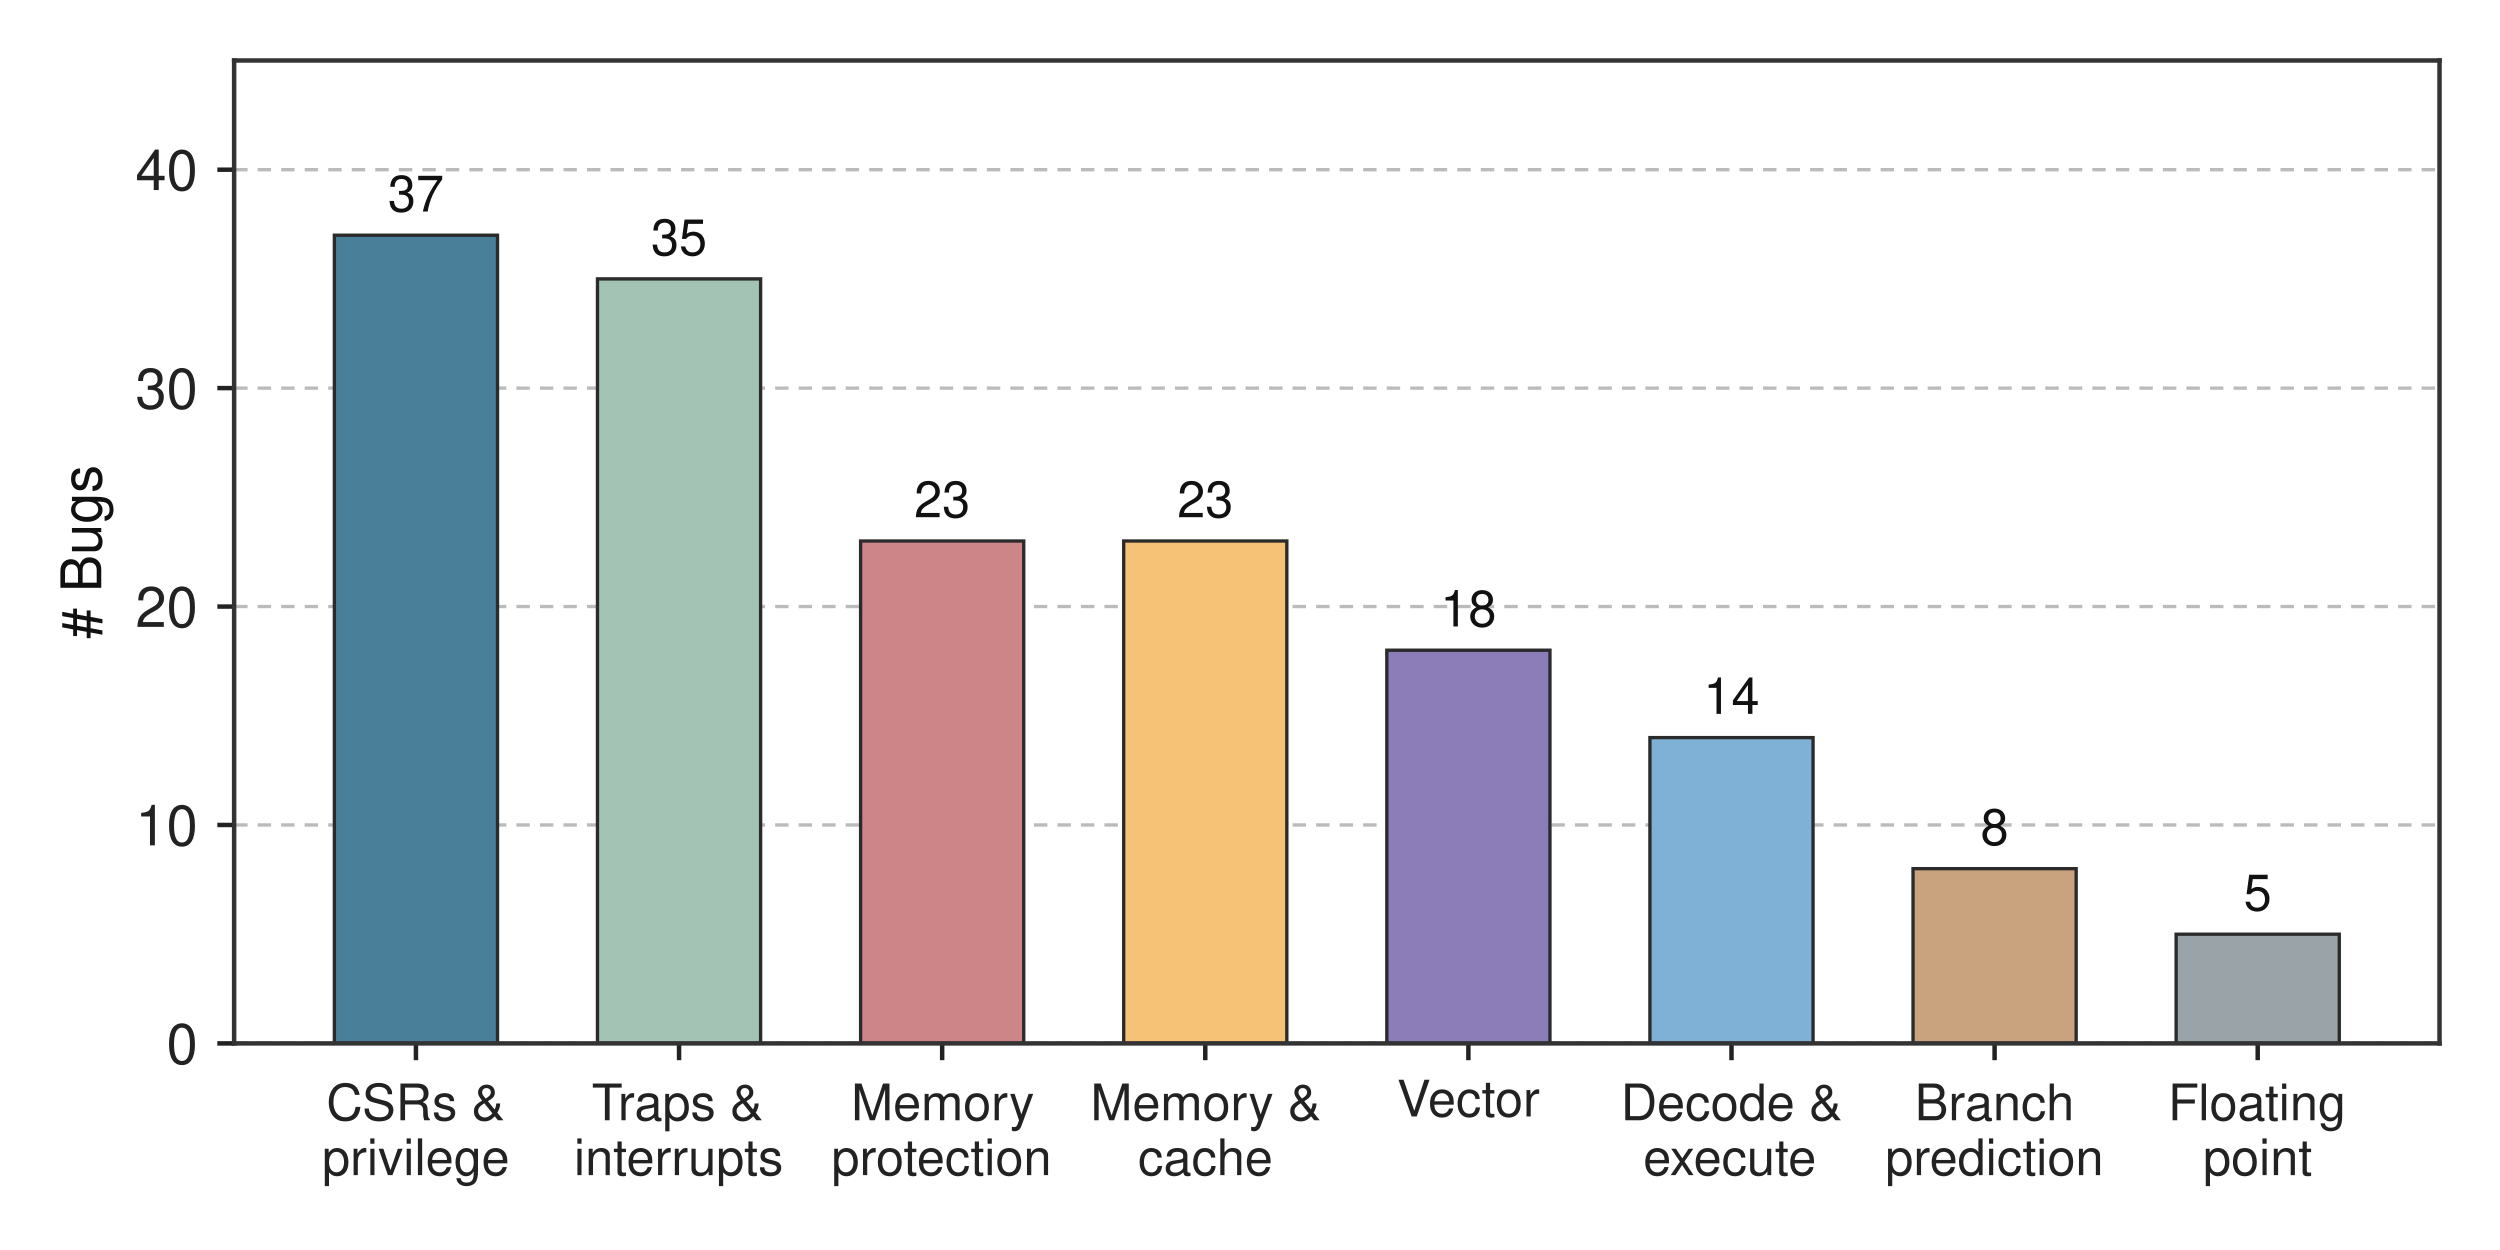
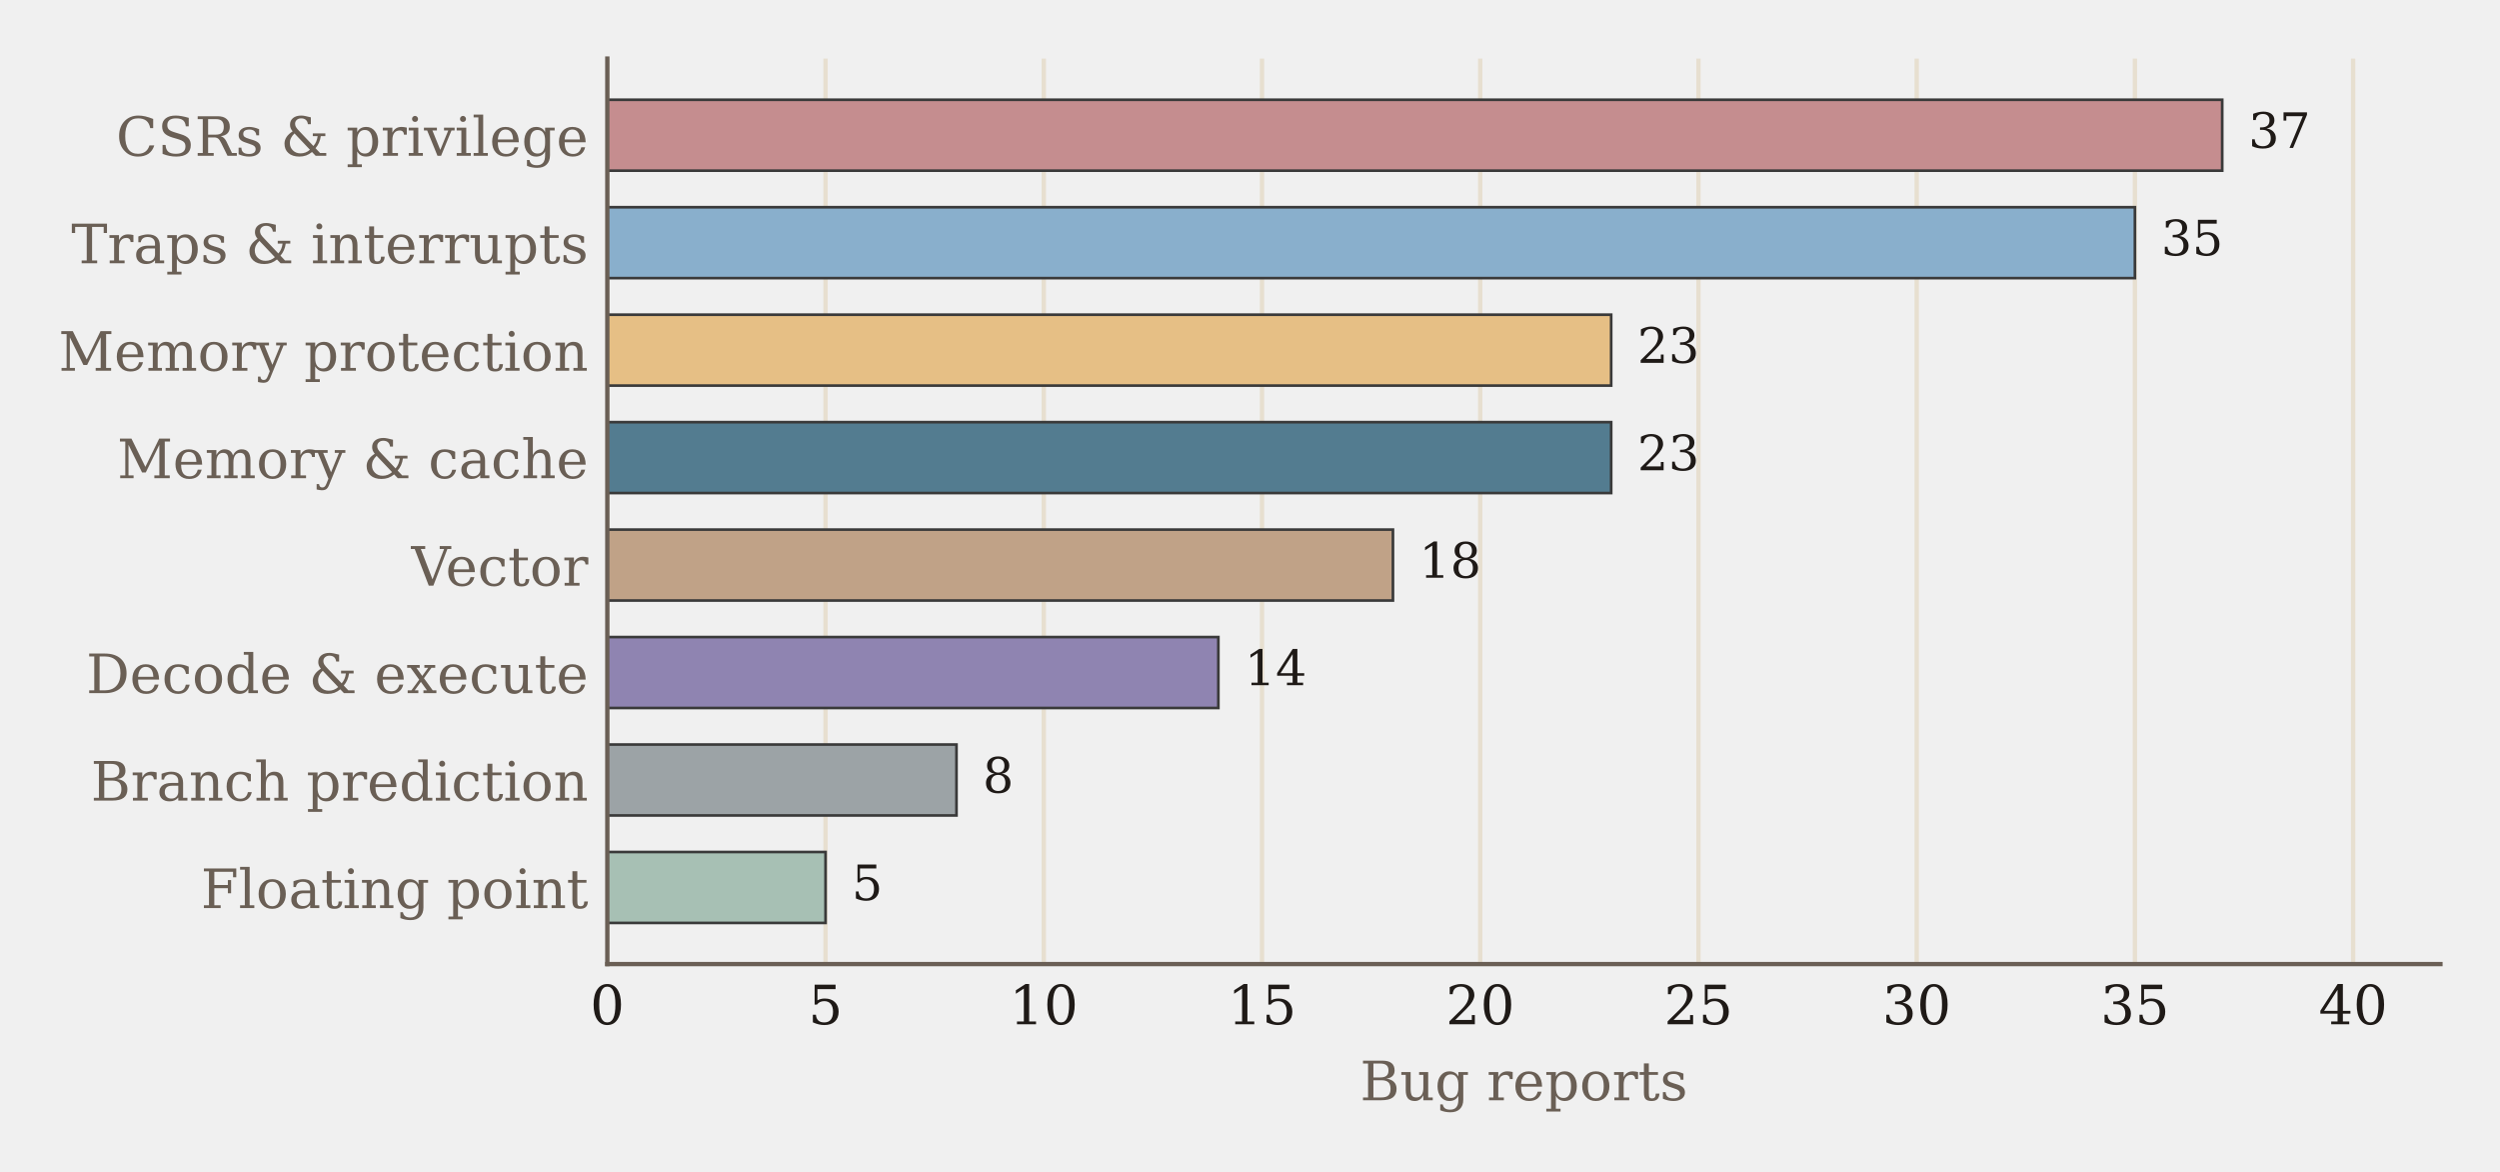
- <svg xmlns="http://www.w3.org/2000/svg" xmlns:xlink="http://www.w3.org/1999/xlink" width="446.4pt" height="223.2pt" viewBox="0 0 446.4 223.2" version="1.1">
+ <svg xmlns="http://www.w3.org/2000/svg" width="460.8pt" height="216pt" viewBox="0 0 460.8 216" version="1.1">
  <defs>
    <style type="text/css">*{stroke-linejoin: round; stroke-linecap: butt}</style>
  </defs>
  <g id="figure_1">
    <g id="patch_1">
-       <path d="M 0 223.2  L 446.4 223.2  L 446.4 0  L 0 0  z " style="fill: #ffffff" />
+       <path d="M 0 216  L 460.8 216  L 460.8 0  L 0 0  L 0 216  z " style="fill: none" />
    </g>
    <g id="axes_1">
      <g id="patch_2">
-         <path d="M 41.807 186.309  L 435.6 186.309  L 435.6 10.8  L 41.807 10.8  z " style="fill: #ffffff" />
+         <path d="M 111.986 177.7  L 450 177.7  L 450 10.8  L 111.986 10.8  L 111.986 177.7  z " style="fill: none" />
      </g>
      <g id="matplotlib.axis_1">
        <g id="xtick_1">
          <g id="line2d_1">
-             <defs>
-               <path id="m4df6c54654" d="M 0 0  L 0 3  " style="stroke: #222222; stroke-width: 0.8" />
-             </defs>
-             <g>
-               <use xlink:href="#m4df6c54654" x="74.27" y="186.309" style="fill: #222222; stroke: #222222; stroke-width: 0.8" />
-             </g>
-           </g>
+             <path d="M 111.986 177.7  L 111.986 10.8  " clip-path="url(#p8fdc2e8507)" style="fill: none; stroke: #e7dfd0; stroke-width: 0.8; stroke-linecap: square" />
+           </g>
+           <g id="line2d_2" />
          <g id="text_1">
-             <text style="font-size: 9px; font-family: 'Helvetica', 'Arial', 'Liberation Sans', 'DejaVu Sans', sans-serif; fill: #222222" transform="translate(58.26727 200.036)">CSRs &amp;</text>
-             <text style="font-size: 9px; font-family: 'Helvetica', 'Arial', 'Liberation Sans', 'DejaVu Sans', sans-serif; fill: #222222" transform="translate(57.51282 209.8314)">privilege</text>
+             <text style="font-size: 10px; font-family: 'Charter', 'Georgia', 'DejaVu Serif', serif; text-anchor: middle; fill: #1f1a17" x="111.986" y="188.798" transform="rotate(-0 111.9859 188.7977)">0</text>
          </g>
        </g>
        <g id="xtick_2">
-           <g id="line2d_2">
-             <g>
-               <use xlink:href="#m4df6c54654" x="121.251" y="186.309" style="fill: #222222; stroke: #222222; stroke-width: 0.8" />
-             </g>
-           </g>
+           <g id="line2d_3">
+             <path d="M 152.226 177.7  L 152.226 10.8  " clip-path="url(#p8fdc2e8507)" style="fill: none; stroke: #e7dfd0; stroke-width: 0.8; stroke-linecap: square" />
+           </g>
+           <g id="line2d_4" />
          <g id="text_2">
-             <text style="font-size: 9px; font-family: 'Helvetica', 'Arial', 'Liberation Sans', 'DejaVu Sans', sans-serif; fill: #222222" transform="translate(105.6644 200.036)">Traps &amp;</text>
-             <text style="font-size: 9px; font-family: 'Helvetica', 'Arial', 'Liberation Sans', 'DejaVu Sans', sans-serif; fill: #222222" transform="translate(102.4947 209.8314)">interrupts</text>
+             <text style="font-size: 10px; font-family: 'Charter', 'Georgia', 'DejaVu Serif', serif; text-anchor: middle; fill: #1f1a17" x="152.226" y="188.798" transform="rotate(-0 152.2257 188.7977)">5</text>
          </g>
        </g>
        <g id="xtick_3">
-           <g id="line2d_3">
-             <g>
-               <use xlink:href="#m4df6c54654" x="168.232" y="186.309" style="fill: #222222; stroke: #222222; stroke-width: 0.8" />
-             </g>
-           </g>
+           <g id="line2d_5">
+             <path d="M 192.465 177.7  L 192.465 10.8  " clip-path="url(#p8fdc2e8507)" style="fill: none; stroke: #e7dfd0; stroke-width: 0.8; stroke-linecap: square" />
+           </g>
+           <g id="line2d_6" />
          <g id="text_3">
-             <text style="font-size: 9px; font-family: 'Helvetica', 'Arial', 'Liberation Sans', 'DejaVu Sans', sans-serif; fill: #222222" transform="translate(151.9821 200.036)">Memory</text>
-             <text style="font-size: 9px; font-family: 'Helvetica', 'Arial', 'Liberation Sans', 'DejaVu Sans', sans-serif; fill: #222222" transform="translate(148.4714 209.8314)">protection</text>
+             <text style="font-size: 10px; font-family: 'Charter', 'Georgia', 'DejaVu Serif', serif; text-anchor: middle; fill: #1f1a17" x="192.465" y="188.798" transform="rotate(-0 192.4655 188.7977)">10</text>
          </g>
        </g>
        <g id="xtick_4">
-           <g id="line2d_4">
-             <g>
-               <use xlink:href="#m4df6c54654" x="215.213" y="186.309" style="fill: #222222; stroke: #222222; stroke-width: 0.8" />
-             </g>
-           </g>
+           <g id="line2d_7">
+             <path d="M 232.705 177.7  L 232.705 10.8  " clip-path="url(#p8fdc2e8507)" style="fill: none; stroke: #e7dfd0; stroke-width: 0.8; stroke-linecap: square" />
+           </g>
+           <g id="line2d_8" />
          <g id="text_4">
-             <text style="font-size: 9px; font-family: 'Helvetica', 'Arial', 'Liberation Sans', 'DejaVu Sans', sans-serif; fill: #222222" transform="translate(194.7112 200.036)">Memory &amp;</text>
-             <text style="font-size: 9px; font-family: 'Helvetica', 'Arial', 'Liberation Sans', 'DejaVu Sans', sans-serif; fill: #222222" transform="translate(203.2056 209.8314)">cache</text>
+             <text style="font-size: 10px; font-family: 'Charter', 'Georgia', 'DejaVu Serif', serif; text-anchor: middle; fill: #1f1a17" x="232.705" y="188.798" transform="rotate(-0 232.7052 188.7977)">15</text>
          </g>
        </g>
        <g id="xtick_5">
-           <g id="line2d_5">
-             <g>
-               <use xlink:href="#m4df6c54654" x="262.194" y="186.309" style="fill: #222222; stroke: #222222; stroke-width: 0.8" />
-             </g>
-           </g>
+           <g id="line2d_9">
+             <path d="M 272.945 177.7  L 272.945 10.8  " clip-path="url(#p8fdc2e8507)" style="fill: none; stroke: #e7dfd0; stroke-width: 0.8; stroke-linecap: square" />
+           </g>
+           <g id="line2d_10" />
          <g id="text_5">
-             <text style="font-size: 9px; font-family: 'Helvetica', 'Arial', 'Liberation Sans', 'DejaVu Sans', sans-serif; text-anchor: middle; fill: #222222" x="262.194" y="199.361" transform="rotate(-0 262.1937 199.3614)">Vector</text>
+             <text style="font-size: 10px; font-family: 'Charter', 'Georgia', 'DejaVu Serif', serif; text-anchor: middle; fill: #1f1a17" x="272.945" y="188.798" transform="rotate(-0 272.945 188.7977)">20</text>
          </g>
        </g>
        <g id="xtick_6">
-           <g id="line2d_6">
-             <g>
-               <use xlink:href="#m4df6c54654" x="309.175" y="186.309" style="fill: #222222; stroke: #222222; stroke-width: 0.8" />
-             </g>
-           </g>
+           <g id="line2d_11">
+             <path d="M 313.185 177.7  L 313.185 10.8  " clip-path="url(#p8fdc2e8507)" style="fill: none; stroke: #e7dfd0; stroke-width: 0.8; stroke-linecap: square" />
+           </g>
+           <g id="line2d_12" />
          <g id="text_6">
-             <text style="font-size: 9px; font-family: 'Helvetica', 'Arial', 'Liberation Sans', 'DejaVu Sans', sans-serif; fill: #222222" transform="translate(289.4132 200.036)">Decode &amp;</text>
-             <text style="font-size: 9px; font-family: 'Helvetica', 'Arial', 'Liberation Sans', 'DejaVu Sans', sans-serif; fill: #222222" transform="translate(293.4147 209.8314)">execute</text>
+             <text style="font-size: 10px; font-family: 'Charter', 'Georgia', 'DejaVu Serif', serif; text-anchor: middle; fill: #1f1a17" x="313.185" y="188.798" transform="rotate(-0 313.1848 188.7977)">25</text>
          </g>
        </g>
        <g id="xtick_7">
-           <g id="line2d_7">
-             <g>
-               <use xlink:href="#m4df6c54654" x="356.155" y="186.309" style="fill: #222222; stroke: #222222; stroke-width: 0.8" />
-             </g>
-           </g>
+           <g id="line2d_13">
+             <path d="M 353.425 177.7  L 353.425 10.8  " clip-path="url(#p8fdc2e8507)" style="fill: none; stroke: #e7dfd0; stroke-width: 0.8; stroke-linecap: square" />
+           </g>
+           <g id="line2d_14" />
          <g id="text_7">
-             <text style="font-size: 9px; font-family: 'Helvetica', 'Arial', 'Liberation Sans', 'DejaVu Sans', sans-serif; fill: #222222" transform="translate(341.8981 200.036)">Branch</text>
-             <text style="font-size: 9px; font-family: 'Helvetica', 'Arial', 'Liberation Sans', 'DejaVu Sans', sans-serif; fill: #222222" transform="translate(336.6451 209.8314)">prediction</text>
+             <text style="font-size: 10px; font-family: 'Charter', 'Georgia', 'DejaVu Serif', serif; text-anchor: middle; fill: #1f1a17" x="353.425" y="188.798" transform="rotate(-0 353.4246 188.7977)">30</text>
          </g>
        </g>
        <g id="xtick_8">
-           <g id="line2d_8">
-             <g>
-               <use xlink:href="#m4df6c54654" x="403.136" y="186.309" style="fill: #222222; stroke: #222222; stroke-width: 0.8" />
-             </g>
-           </g>
+           <g id="line2d_15">
+             <path d="M 393.664 177.7  L 393.664 10.8  " clip-path="url(#p8fdc2e8507)" style="fill: none; stroke: #e7dfd0; stroke-width: 0.8; stroke-linecap: square" />
+           </g>
+           <g id="line2d_16" />
          <g id="text_8">
-             <text style="font-size: 9px; font-family: 'Helvetica', 'Arial', 'Liberation Sans', 'DejaVu Sans', sans-serif; fill: #222222" transform="translate(387.1282 200.036)">Floating</text>
-             <text style="font-size: 9px; font-family: 'Helvetica', 'Arial', 'Liberation Sans', 'DejaVu Sans', sans-serif; fill: #222222" transform="translate(393.379 209.8314)">point</text>
-           </g>
+             <text style="font-size: 10px; font-family: 'Charter', 'Georgia', 'DejaVu Serif', serif; text-anchor: middle; fill: #1f1a17" x="393.664" y="188.798" transform="rotate(-0 393.6643 188.7977)">35</text>
+           </g>
+         </g>
+         <g id="xtick_9">
+           <g id="line2d_17">
+             <path d="M 433.904 177.7  L 433.904 10.8  " clip-path="url(#p8fdc2e8507)" style="fill: none; stroke: #e7dfd0; stroke-width: 0.8; stroke-linecap: square" />
+           </g>
+           <g id="line2d_18" />
+           <g id="text_9">
+             <text style="font-size: 10px; font-family: 'Charter', 'Georgia', 'DejaVu Serif', serif; text-anchor: middle; fill: #1f1a17" x="433.904" y="188.798" transform="rotate(-0 433.9041 188.7977)">40</text>
+           </g>
+         </g>
+         <g id="text_10">
+           <text style="font-size: 10px; font-family: 'Charter', 'Georgia', 'DejaVu Serif', serif; text-anchor: middle; fill: #6a5f55" x="280.993" y="202.798" transform="rotate(-0 280.993 202.7977)">Bug reports</text>
        </g>
      </g>
      <g id="matplotlib.axis_2">
        <g id="ytick_1">
-           <g id="line2d_9">
-             <path d="M 41.807 186.309  L 435.6 186.309  " clip-path="url(#p72156af99f)" style="fill: none; stroke-dasharray: 2.4,1.8; stroke-dashoffset: 0; stroke: #bbbbbb; stroke-width: 0.6" />
-           </g>
-           <g id="line2d_10">
-             <defs>
-               <path id="m2a179e0389" d="M 0 0  L -3 0  " style="stroke: #222222; stroke-width: 0.8" />
-             </defs>
-             <g>
-               <use xlink:href="#m2a179e0389" x="41.807" y="186.309" style="fill: #222222; stroke: #222222; stroke-width: 0.8" />
-             </g>
-           </g>
-           <g id="text_9">
-             <text style="font-size: 10px; font-family: 'Helvetica', 'Arial', 'Liberation Sans', 'DejaVu Sans', sans-serif; text-anchor: end; fill: #222222" x="35.307" y="189.949" transform="rotate(-0 35.30664 189.9493)">0</text>
+           <g id="line2d_19" />
+           <g id="text_11">
+             <text style="font-size: 10px; font-family: 'Charter', 'Georgia', 'DejaVu Serif', serif; text-anchor: end; fill: #6a5f55" x="108.486" y="28.722" transform="rotate(-0 108.4859 28.72214)">CSRs &amp; privilege</text>
          </g>
        </g>
        <g id="ytick_2">
-           <g id="line2d_11">
-             <path d="M 41.807 147.307  L 435.6 147.307  " clip-path="url(#p72156af99f)" style="fill: none; stroke-dasharray: 2.4,1.8; stroke-dashoffset: 0; stroke: #bbbbbb; stroke-width: 0.6" />
-           </g>
-           <g id="line2d_12">
-             <g>
-               <use xlink:href="#m2a179e0389" x="41.807" y="147.307" style="fill: #222222; stroke: #222222; stroke-width: 0.8" />
-             </g>
-           </g>
-           <g id="text_10">
-             <text style="font-size: 10px; font-family: 'Helvetica', 'Arial', 'Liberation Sans', 'DejaVu Sans', sans-serif; text-anchor: end; fill: #222222" x="35.307" y="150.947" transform="rotate(-0 35.30664 150.9473)">10</text>
+           <g id="line2d_20" />
+           <g id="text_12">
+             <text style="font-size: 10px; font-family: 'Charter', 'Georgia', 'DejaVu Serif', serif; text-anchor: end; fill: #6a5f55" x="108.486" y="48.529" transform="rotate(-0 108.4859 48.52948)">Traps &amp; interrupts</text>
          </g>
        </g>
        <g id="ytick_3">
-           <g id="line2d_13">
-             <path d="M 41.807 108.305  L 435.6 108.305  " clip-path="url(#p72156af99f)" style="fill: none; stroke-dasharray: 2.4,1.8; stroke-dashoffset: 0; stroke: #bbbbbb; stroke-width: 0.6" />
-           </g>
-           <g id="line2d_14">
-             <g>
-               <use xlink:href="#m2a179e0389" x="41.807" y="108.305" style="fill: #222222; stroke: #222222; stroke-width: 0.8" />
-             </g>
-           </g>
-           <g id="text_11">
-             <text style="font-size: 10px; font-family: 'Helvetica', 'Arial', 'Liberation Sans', 'DejaVu Sans', sans-serif; text-anchor: end; fill: #222222" x="35.307" y="111.945" transform="rotate(-0 35.30664 111.9452)">20</text>
+           <g id="line2d_21" />
+           <g id="text_13">
+             <text style="font-size: 10px; font-family: 'Charter', 'Georgia', 'DejaVu Serif', serif; text-anchor: end; fill: #6a5f55" x="108.486" y="68.337" transform="rotate(-0 108.4859 68.33722)">Memory protection</text>
          </g>
        </g>
        <g id="ytick_4">
-           <g id="line2d_15">
-             <path d="M 41.807 69.303  L 435.6 69.303  " clip-path="url(#p72156af99f)" style="fill: none; stroke-dasharray: 2.4,1.8; stroke-dashoffset: 0; stroke: #bbbbbb; stroke-width: 0.6" />
-           </g>
-           <g id="line2d_16">
-             <g>
-               <use xlink:href="#m2a179e0389" x="41.807" y="69.303" style="fill: #222222; stroke: #222222; stroke-width: 0.8" />
-             </g>
-           </g>
-           <g id="text_12">
-             <text style="font-size: 10px; font-family: 'Helvetica', 'Arial', 'Liberation Sans', 'DejaVu Sans', sans-serif; text-anchor: end; fill: #222222" x="35.307" y="72.943" transform="rotate(-0 35.30664 72.9432)">30</text>
+           <g id="line2d_22" />
+           <g id="text_14">
+             <text style="font-size: 10px; font-family: 'Charter', 'Georgia', 'DejaVu Serif', serif; text-anchor: end; fill: #6a5f55" x="108.486" y="88.145" transform="rotate(-0 108.4859 88.14535)">Memory &amp; cache</text>
          </g>
        </g>
        <g id="ytick_5">
-           <g id="line2d_17">
-             <path d="M 41.807 30.301  L 435.6 30.301  " clip-path="url(#p72156af99f)" style="fill: none; stroke-dasharray: 2.4,1.8; stroke-dashoffset: 0; stroke: #bbbbbb; stroke-width: 0.6" />
-           </g>
-           <g id="line2d_18">
-             <g>
-               <use xlink:href="#m2a179e0389" x="41.807" y="30.301" style="fill: #222222; stroke: #222222; stroke-width: 0.8" />
-             </g>
-           </g>
-           <g id="text_13">
-             <text style="font-size: 10px; font-family: 'Helvetica', 'Arial', 'Liberation Sans', 'DejaVu Sans', sans-serif; text-anchor: end; fill: #222222" x="35.307" y="33.941" transform="rotate(-0 35.30664 33.94116)">40</text>
-           </g>
-         </g>
-         <g id="text_14">
-           <text style="font-size: 10px; font-family: 'Helvetica', 'Arial', 'Liberation Sans', 'DejaVu Sans', sans-serif; text-anchor: middle; fill: #111111" x="18.08" y="98.555" transform="rotate(-90 18.08027 98.55459)"># Bugs</text>
+           <g id="line2d_23" />
+           <g id="text_15">
+             <text style="font-size: 10px; font-family: 'Charter', 'Georgia', 'DejaVu Serif', serif; text-anchor: end; fill: #6a5f55" x="108.486" y="107.953" transform="rotate(-0 108.4859 107.9527)">Vector</text>
+           </g>
+         </g>
+         <g id="ytick_6">
+           <g id="line2d_24" />
+           <g id="text_16">
+             <text style="font-size: 10px; font-family: 'Charter', 'Georgia', 'DejaVu Serif', serif; text-anchor: end; fill: #6a5f55" x="108.486" y="127.761" transform="rotate(-0 108.4859 127.7608)">Decode &amp; execute</text>
+           </g>
+         </g>
+         <g id="ytick_7">
+           <g id="line2d_25" />
+           <g id="text_17">
+             <text style="font-size: 10px; font-family: 'Charter', 'Georgia', 'DejaVu Serif', serif; text-anchor: end; fill: #6a5f55" x="108.486" y="147.569" transform="rotate(-0 108.4859 147.5686)">Branch prediction</text>
+           </g>
+         </g>
+         <g id="ytick_8">
+           <g id="line2d_26" />
+           <g id="text_18">
+             <text style="font-size: 10px; font-family: 'Charter', 'Georgia', 'DejaVu Serif', serif; text-anchor: end; fill: #6a5f55" x="108.486" y="167.376" transform="rotate(-0 108.4859 167.3763)">Floating point</text>
+           </g>
        </g>
      </g>
      <g id="patch_3">
-         <path d="M 59.706 186.309  L 88.834 186.309  L 88.834 42.002  L 59.706 42.002  z " clip-path="url(#p72156af99f)" style="fill: #4a7f99; stroke: #2b2b2b; stroke-width: 0.6; stroke-linejoin: miter" />
+         <path d="M 111.986 18.386  L 409.76 18.386  L 409.76 31.459  L 111.986 31.459  z " clip-path="url(#p8fdc2e8507)" style="fill: #c58d8f; stroke: #3a3a3a; stroke-width: 0.5; stroke-linejoin: miter" />
      </g>
      <g id="patch_4">
-         <path d="M 106.687 186.309  L 135.815 186.309  L 135.815 49.802  L 106.687 49.802  z " clip-path="url(#p72156af99f)" style="fill: #a3c4b4; stroke: #2b2b2b; stroke-width: 0.6; stroke-linejoin: miter" />
+         <path d="M 111.986 38.194  L 393.664 38.194  L 393.664 51.267  L 111.986 51.267  z " clip-path="url(#p8fdc2e8507)" style="fill: #89afcc; stroke: #3a3a3a; stroke-width: 0.5; stroke-linejoin: miter" />
      </g>
      <g id="patch_5">
-         <path d="M 153.668 186.309  L 182.796 186.309  L 182.796 96.604  L 153.668 96.604  z " clip-path="url(#p72156af99f)" style="fill: #cd8587; stroke: #2b2b2b; stroke-width: 0.6; stroke-linejoin: miter" />
+         <path d="M 111.986 58.002  L 297.089 58.002  L 297.089 71.075  L 111.986 71.075  z " clip-path="url(#p8fdc2e8507)" style="fill: #e6bf85; stroke: #3a3a3a; stroke-width: 0.5; stroke-linejoin: miter" />
      </g>
      <g id="patch_6">
-         <path d="M 200.649 186.309  L 229.777 186.309  L 229.777 96.604  L 200.649 96.604  z " clip-path="url(#p72156af99f)" style="fill: #f5c276; stroke: #2b2b2b; stroke-width: 0.6; stroke-linejoin: miter" />
+         <path d="M 111.986 77.81  L 297.089 77.81  L 297.089 90.883  L 111.986 90.883  z " clip-path="url(#p8fdc2e8507)" style="fill: #537c90; stroke: #3a3a3a; stroke-width: 0.5; stroke-linejoin: miter" />
      </g>
      <g id="patch_7">
-         <path d="M 247.63 186.309  L 276.758 186.309  L 276.758 116.106  L 247.63 116.106  z " clip-path="url(#p72156af99f)" style="fill: #8c7db8; stroke: #2b2b2b; stroke-width: 0.6; stroke-linejoin: miter" />
+         <path d="M 111.986 97.617  L 256.849 97.617  L 256.849 110.69  L 111.986 110.69  z " clip-path="url(#p8fdc2e8507)" style="fill: #c0a287; stroke: #3a3a3a; stroke-width: 0.5; stroke-linejoin: miter" />
      </g>
      <g id="patch_8">
-         <path d="M 294.611 186.309  L 323.739 186.309  L 323.739 131.706  L 294.611 131.706  z " clip-path="url(#p72156af99f)" style="fill: #7fb0d6; stroke: #2b2b2b; stroke-width: 0.6; stroke-linejoin: miter" />
+         <path d="M 111.986 117.425  L 224.657 117.425  L 224.657 130.498  L 111.986 130.498  z " clip-path="url(#p8fdc2e8507)" style="fill: #8f84b1; stroke: #3a3a3a; stroke-width: 0.5; stroke-linejoin: miter" />
      </g>
      <g id="patch_9">
-         <path d="M 341.591 186.309  L 370.719 186.309  L 370.719 155.108  L 341.591 155.108  z " clip-path="url(#p72156af99f)" style="fill: #c9a27e; stroke: #2b2b2b; stroke-width: 0.6; stroke-linejoin: miter" />
+         <path d="M 111.986 137.233  L 176.37 137.233  L 176.37 150.306  L 111.986 150.306  z " clip-path="url(#p8fdc2e8507)" style="fill: #9ca3a6; stroke: #3a3a3a; stroke-width: 0.5; stroke-linejoin: miter" />
      </g>
      <g id="patch_10">
-         <path d="M 388.572 186.309  L 417.7 186.309  L 417.7 166.808  L 388.572 166.808  z " clip-path="url(#p72156af99f)" style="fill: #9aa3a8; stroke: #2b2b2b; stroke-width: 0.6; stroke-linejoin: miter" />
+         <path d="M 111.986 157.041  L 152.226 157.041  L 152.226 170.114  L 111.986 170.114  z " clip-path="url(#p8fdc2e8507)" style="fill: #a7c0b4; stroke: #3a3a3a; stroke-width: 0.5; stroke-linejoin: miter" />
      </g>
      <g id="patch_11">
-         <path d="M 41.807 186.309  L 41.807 10.8  " style="fill: none; stroke: #333333; stroke-width: 0.8; stroke-linejoin: miter; stroke-linecap: square" />
+         <path d="M 111.986 177.7  L 111.986 10.8  " style="fill: none; stroke: #6a5f55; stroke-width: 0.8; stroke-linejoin: miter; stroke-linecap: square" />
      </g>
      <g id="patch_12">
-         <path d="M 435.6 186.309  L 435.6 10.8  " style="fill: none; stroke: #333333; stroke-width: 0.8; stroke-linejoin: miter; stroke-linecap: square" />
-       </g>
-       <g id="patch_13">
-         <path d="M 41.807 186.309  L 435.6 186.309  " style="fill: none; stroke: #333333; stroke-width: 0.8; stroke-linejoin: miter; stroke-linecap: square" />
-       </g>
-       <g id="patch_14">
-         <path d="M 41.807 10.8  L 435.6 10.8  " style="fill: none; stroke: #333333; stroke-width: 0.8; stroke-linejoin: miter; stroke-linecap: square" />
-       </g>
-       <g id="text_15">
-         <text style="font-size: 9px; font-family: 'Helvetica', 'Arial', 'Liberation Sans', 'DejaVu Sans', sans-serif; text-anchor: middle; fill: #111111" x="74.27" y="37.767" transform="rotate(-0 74.2704 37.76747)">37</text>
-       </g>
-       <g id="text_16">
-         <text style="font-size: 9px; font-family: 'Helvetica', 'Arial', 'Liberation Sans', 'DejaVu Sans', sans-serif; text-anchor: middle; fill: #111111" x="121.251" y="45.568" transform="rotate(-0 121.2512 45.56788)">35</text>
-       </g>
-       <g id="text_17">
-         <text style="font-size: 9px; font-family: 'Helvetica', 'Arial', 'Liberation Sans', 'DejaVu Sans', sans-serif; text-anchor: middle; fill: #111111" x="168.232" y="92.37" transform="rotate(-0 168.2321 92.37032)">23</text>
-       </g>
-       <g id="text_18">
-         <text style="font-size: 9px; font-family: 'Helvetica', 'Arial', 'Liberation Sans', 'DejaVu Sans', sans-serif; text-anchor: middle; fill: #111111" x="215.213" y="92.37" transform="rotate(-0 215.2129 92.37032)">23</text>
+         <path d="M 111.986 177.7  L 450 177.7  " style="fill: none; stroke: #6a5f55; stroke-width: 0.8; stroke-linejoin: miter; stroke-linecap: square" />
      </g>
      <g id="text_19">
-         <text style="font-size: 9px; font-family: 'Helvetica', 'Arial', 'Liberation Sans', 'DejaVu Sans', sans-serif; text-anchor: middle; fill: #111111" x="262.194" y="111.871" transform="rotate(-0 262.1937 111.8713)">18</text>
+         <text style="font-size: 9px; font-family: 'Charter', 'Georgia', 'DejaVu Serif', serif; text-anchor: start; fill: #1f1a17" x="414.589" y="27.261" transform="rotate(-0 414.589 27.26081)">37</text>
      </g>
      <g id="text_20">
-         <text style="font-size: 9px; font-family: 'Helvetica', 'Arial', 'Liberation Sans', 'DejaVu Sans', sans-serif; text-anchor: middle; fill: #111111" x="309.175" y="127.472" transform="rotate(-0 309.1746 127.4722)">14</text>
+         <text style="font-size: 9px; font-family: 'Charter', 'Georgia', 'DejaVu Serif', serif; text-anchor: start; fill: #1f1a17" x="398.493" y="47.069" transform="rotate(-0 398.4931 47.06855)">35</text>
      </g>
      <g id="text_21">
-         <text style="font-size: 9px; font-family: 'Helvetica', 'Arial', 'Liberation Sans', 'DejaVu Sans', sans-serif; text-anchor: middle; fill: #111111" x="356.155" y="150.873" transform="rotate(-0 356.1554 150.8734)">8</text>
+         <text style="font-size: 9px; font-family: 'Charter', 'Georgia', 'DejaVu Serif', serif; text-anchor: start; fill: #1f1a17" x="301.918" y="66.876" transform="rotate(-0 301.9176 66.87628)">23</text>
      </g>
      <g id="text_22">
-         <text style="font-size: 9px; font-family: 'Helvetica', 'Arial', 'Liberation Sans', 'DejaVu Sans', sans-serif; text-anchor: middle; fill: #111111" x="403.136" y="162.574" transform="rotate(-0 403.1362 162.574)">5</text>
+         <text style="font-size: 9px; font-family: 'Charter', 'Georgia', 'DejaVu Serif', serif; text-anchor: start; fill: #1f1a17" x="301.918" y="86.684" transform="rotate(-0 301.9176 86.68402)">23</text>
+       </g>
+       <g id="text_23">
+         <text style="font-size: 9px; font-family: 'Charter', 'Georgia', 'DejaVu Serif', serif; text-anchor: start; fill: #1f1a17" x="261.678" y="106.492" transform="rotate(-0 261.6779 106.4918)">18</text>
+       </g>
+       <g id="text_24">
+         <text style="font-size: 9px; font-family: 'Charter', 'Georgia', 'DejaVu Serif', serif; text-anchor: start; fill: #1f1a17" x="229.486" y="126.299" transform="rotate(-0 229.4861 126.2995)">14</text>
+       </g>
+       <g id="text_25">
+         <text style="font-size: 9px; font-family: 'Charter', 'Georgia', 'DejaVu Serif', serif; text-anchor: start; fill: #1f1a17" x="181.198" y="146.107" transform="rotate(-0 181.1983 146.1072)">8</text>
+       </g>
+       <g id="text_26">
+         <text style="font-size: 9px; font-family: 'Charter', 'Georgia', 'DejaVu Serif', serif; text-anchor: start; fill: #1f1a17" x="157.054" y="165.915" transform="rotate(-0 157.0545 165.915)">5</text>
      </g>
    </g>
  </g>
  <defs>
-     <clipPath id="p72156af99f">
-       <rect x="41.807" y="10.8" width="393.793" height="175.509" />
+     <clipPath id="p8fdc2e8507">
+       <rect x="111.986" y="10.8" width="338.014" height="166.9" />
    </clipPath>
  </defs>
</svg>
